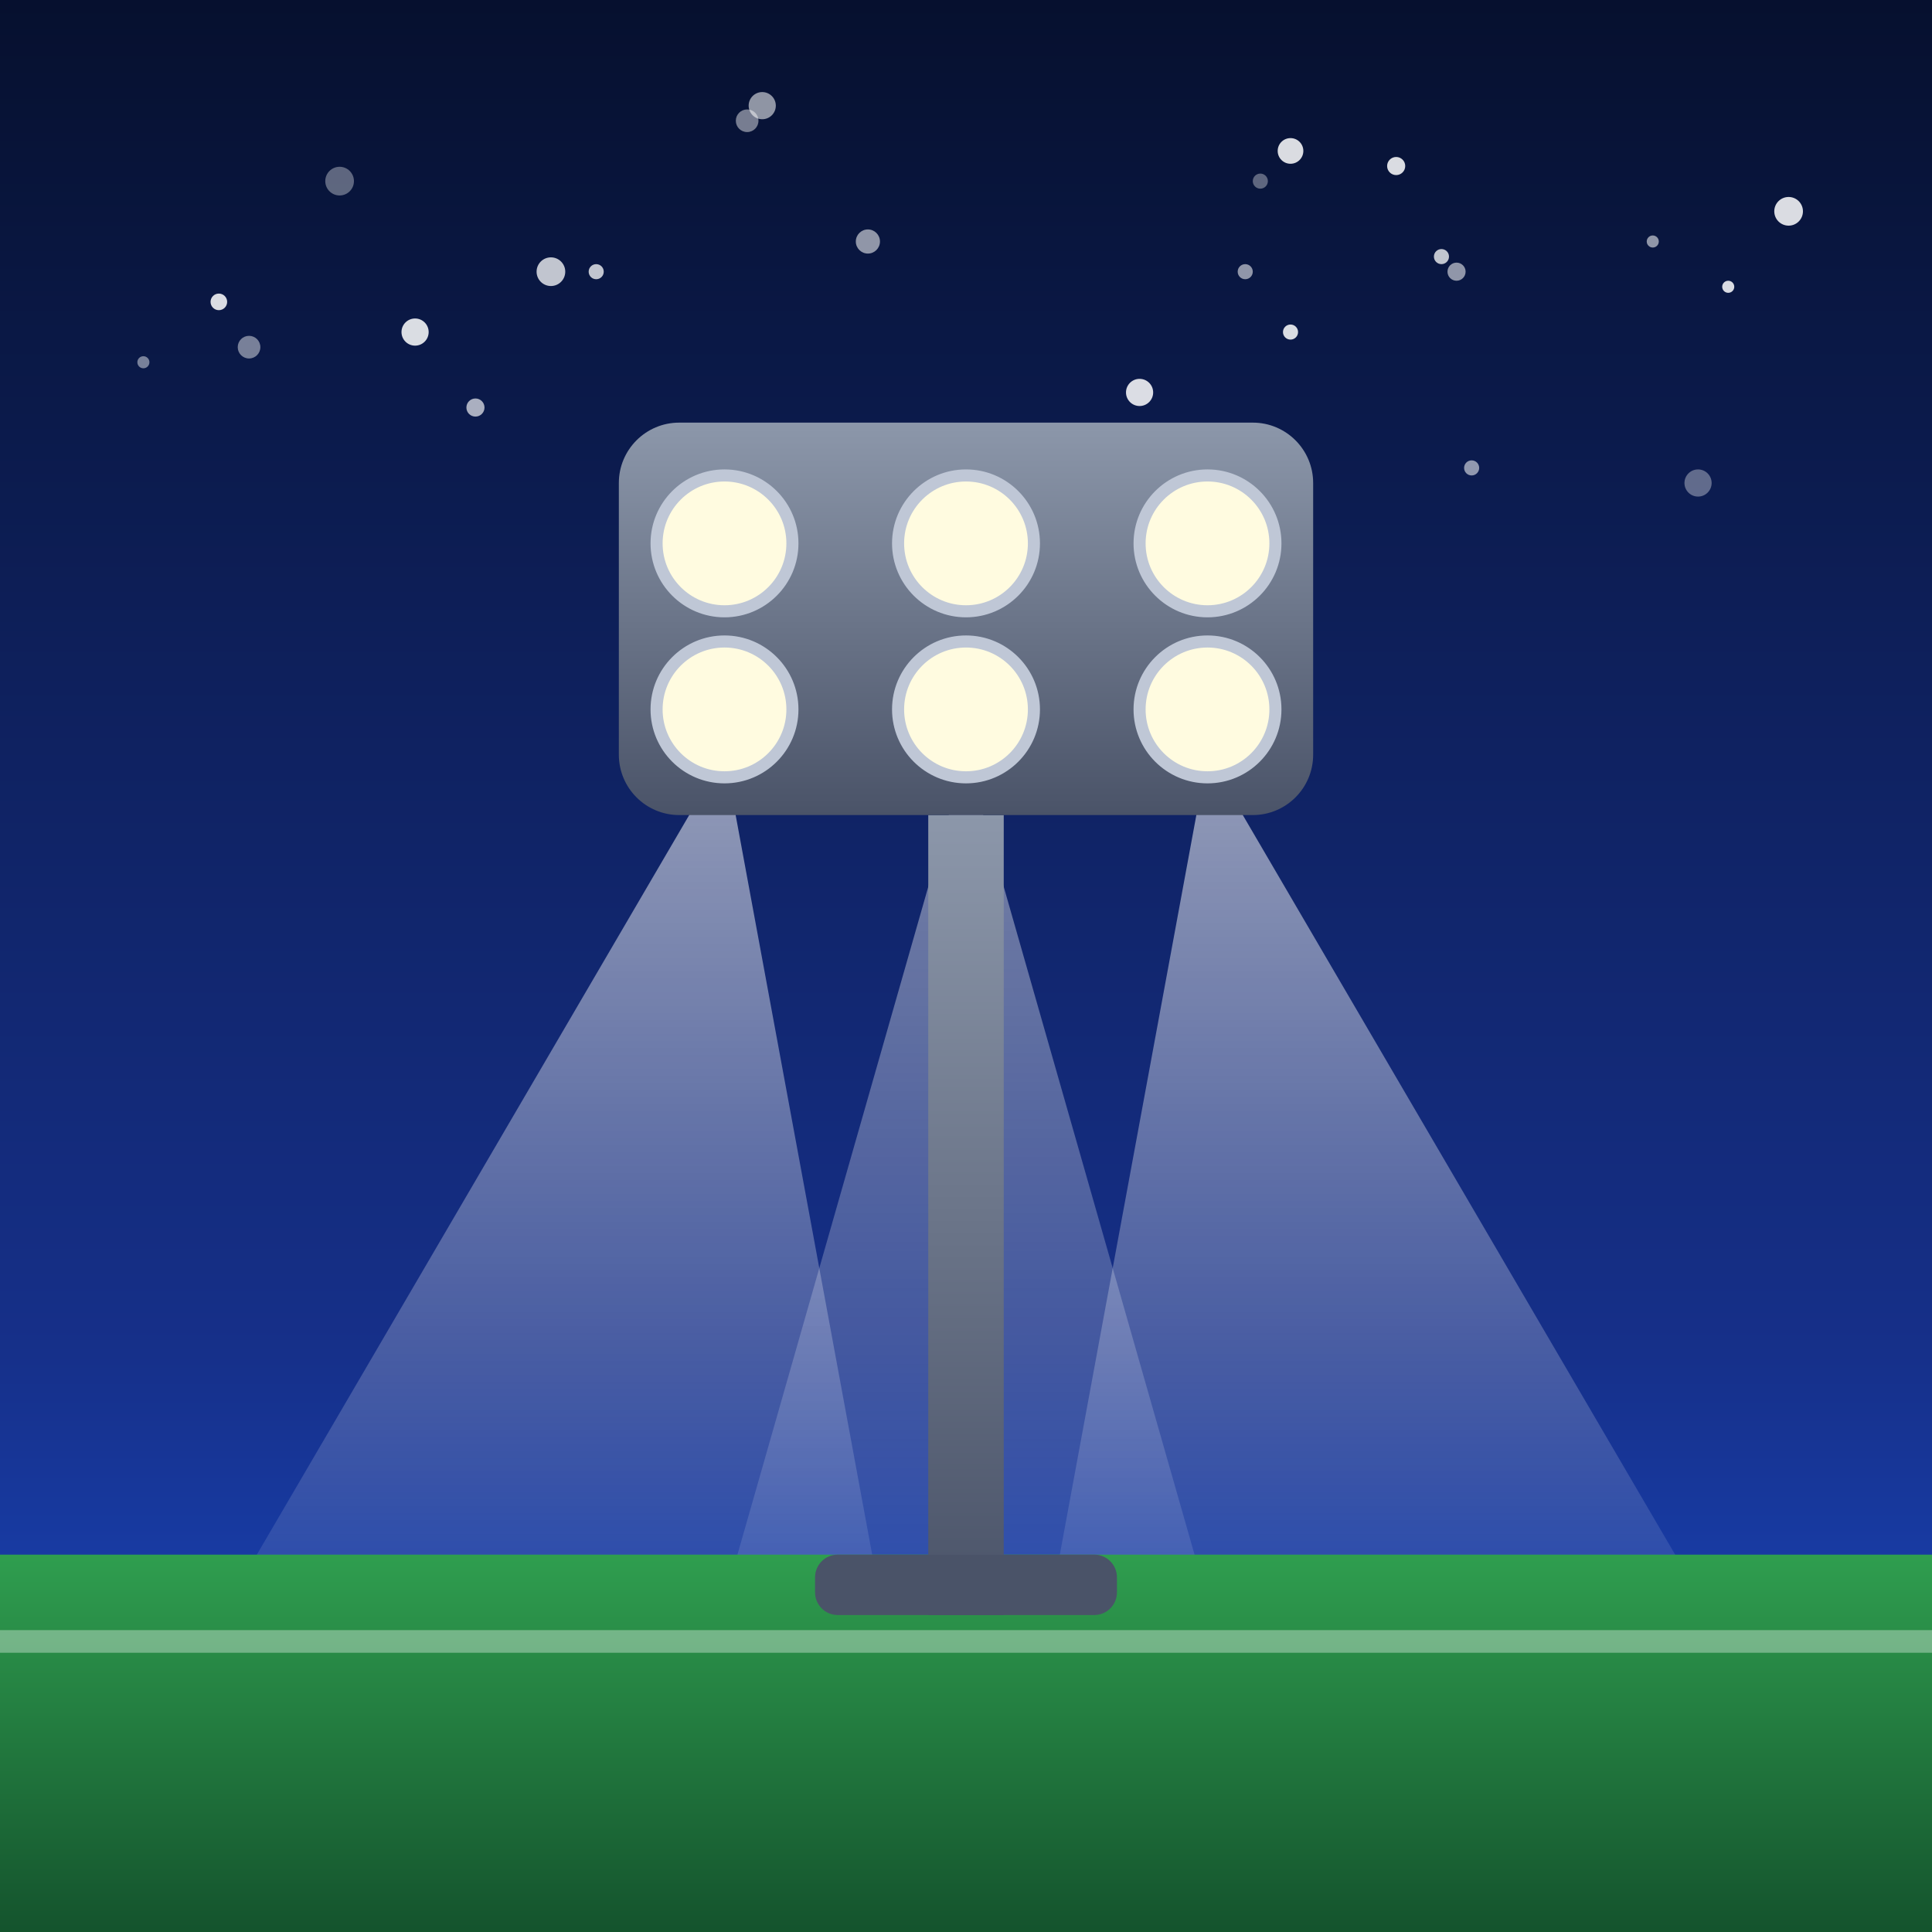
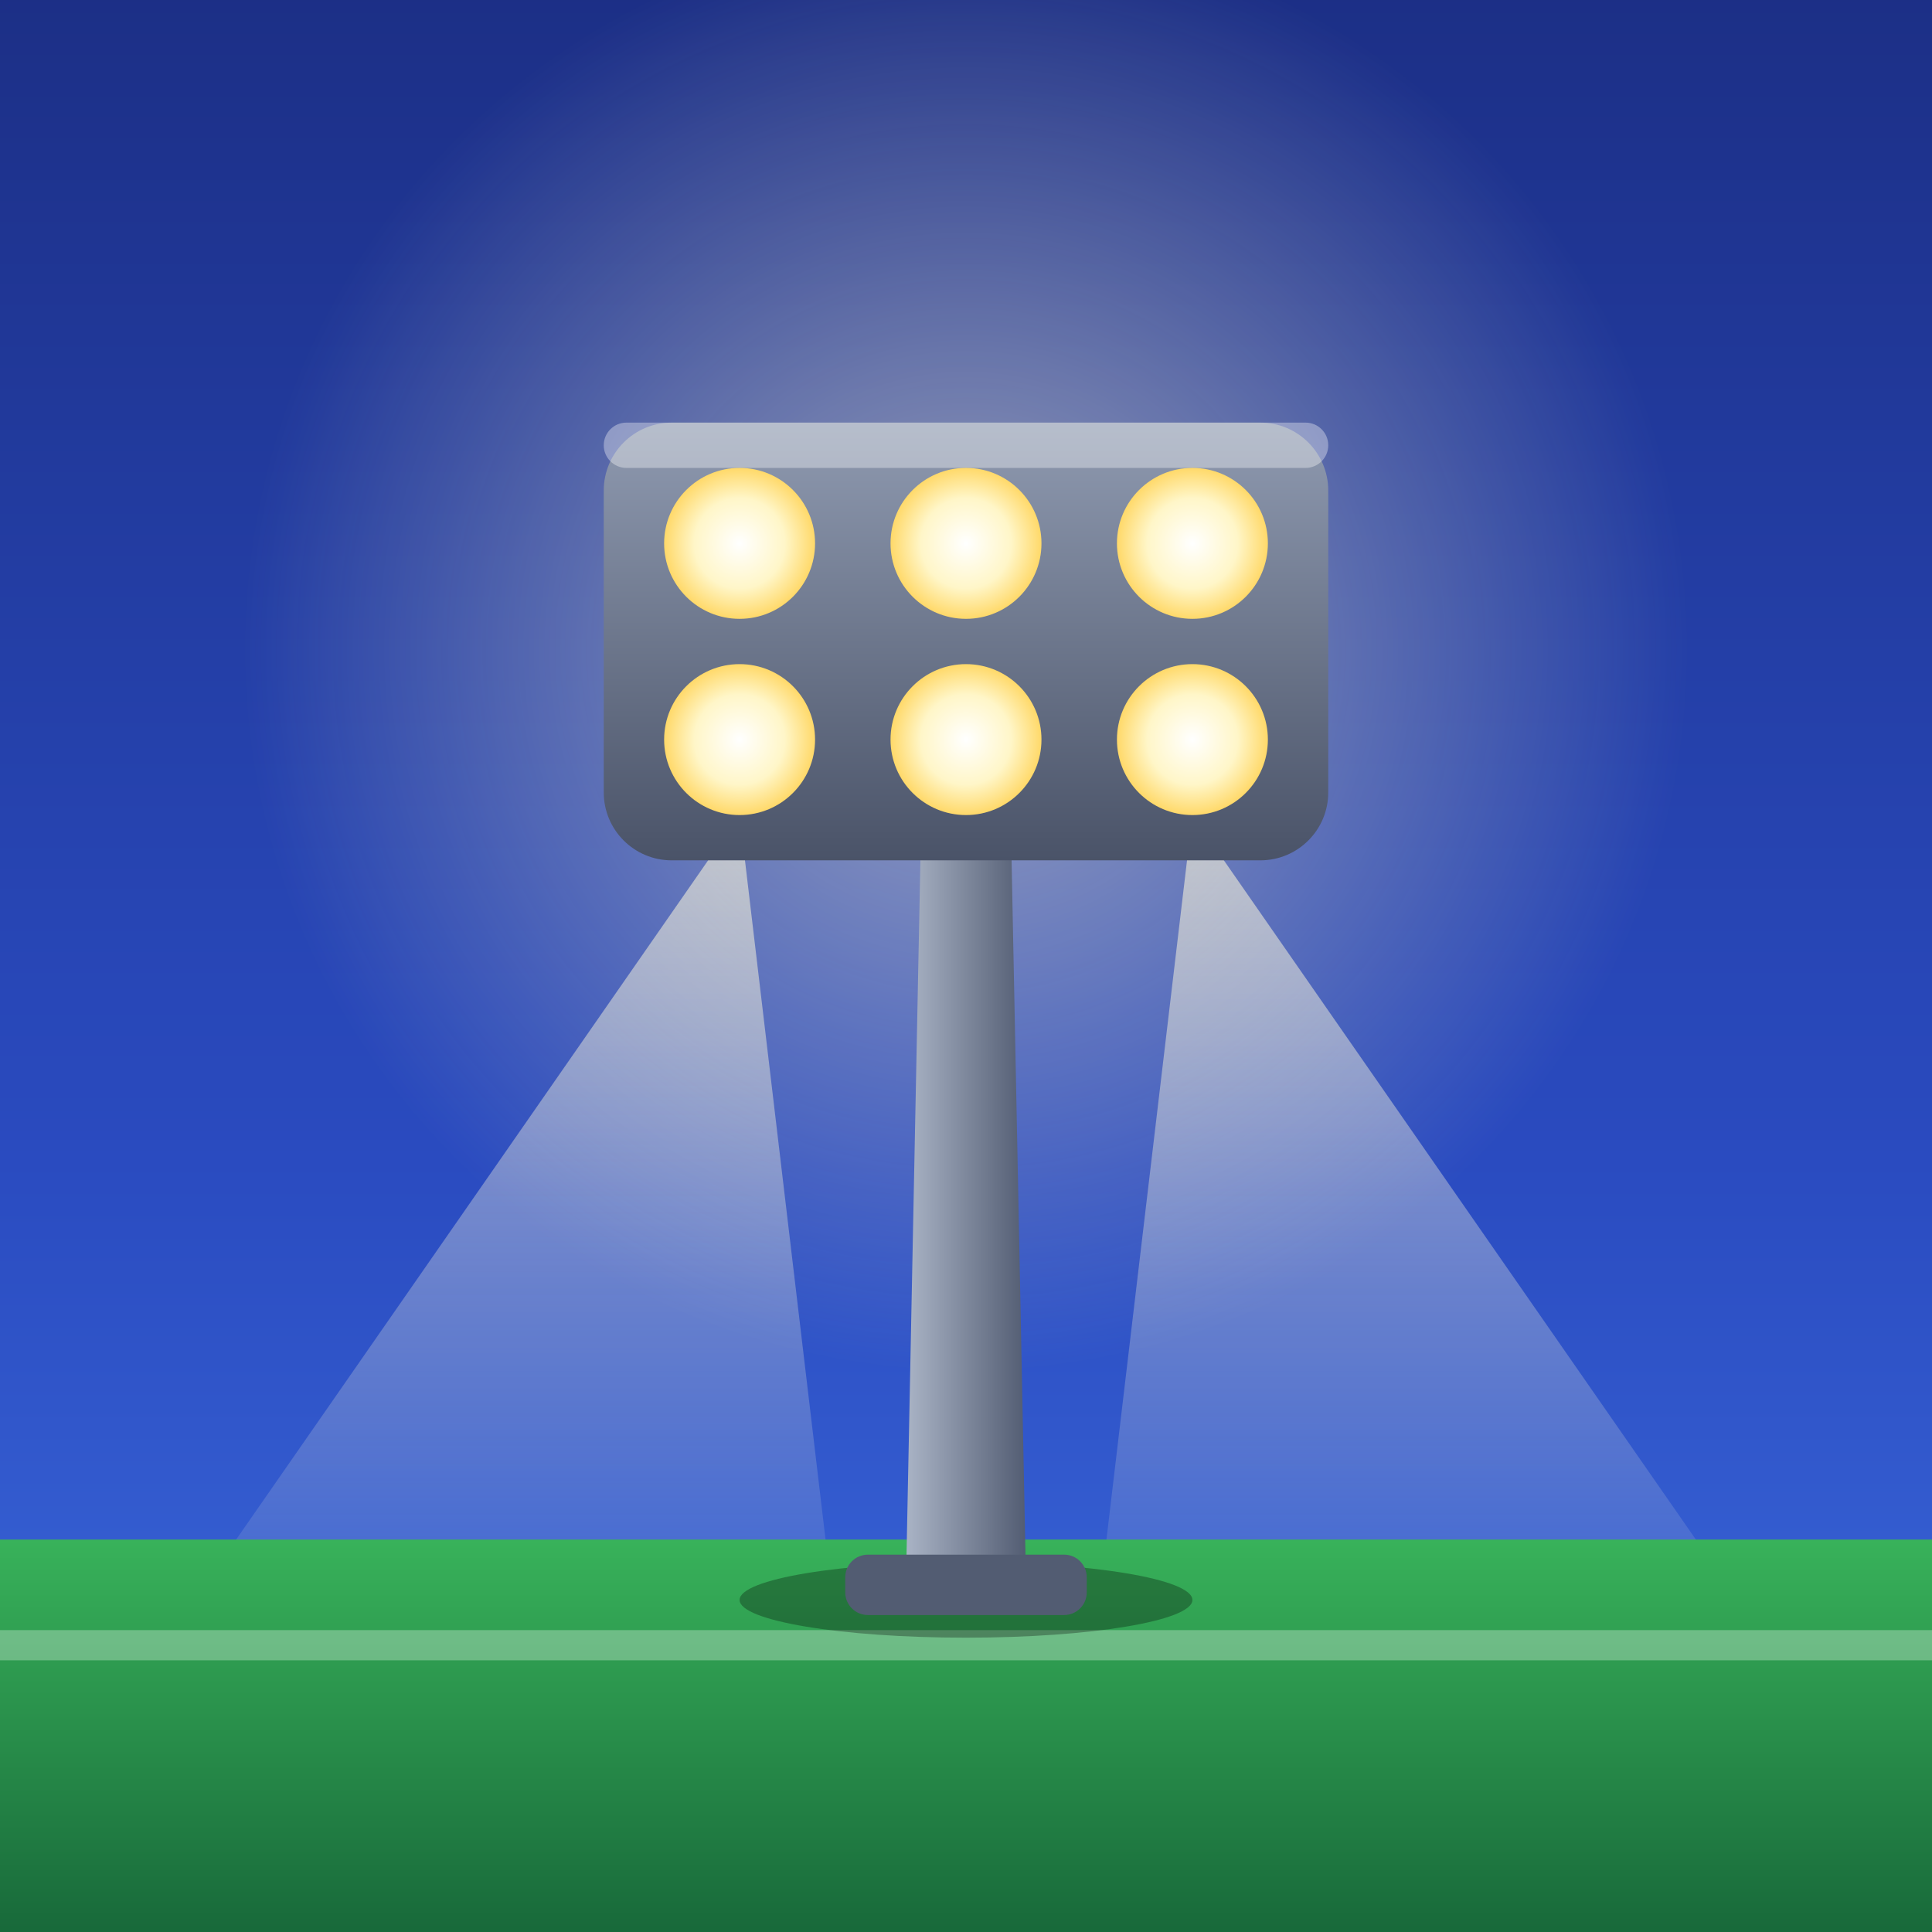
<svg xmlns="http://www.w3.org/2000/svg" viewBox="0 0 256 256" width="256" height="256">
  <defs>
    <linearGradient id="bg" x1="0" y1="0" x2="0" y2="1">
-       <stop offset="0" stop-color="#06102e" />
-       <stop offset=".7" stop-color="#16308a" />
-       <stop offset="1" stop-color="#1b4fd1" />
+       <stop offset="0" stop-color="#1c2f86" />
+       <stop offset="0.6" stop-color="#2a4bc0" />
+       <stop offset="1" stop-color="#3e6ee0" />
    </linearGradient>
    <linearGradient id="beam" x1="0" y1="0" x2="0" y2="1">
-       <stop offset="0" stop-color="#fff" stop-opacity=".55" />
-       <stop offset="1" stop-color="#fff" stop-opacity="0" />
+       <stop offset="0" stop-color="#fffbe0" stop-opacity="0.6" />
+       <stop offset="1" stop-color="#fffbe0" stop-opacity="0" />
    </linearGradient>
-     <linearGradient id="metal" x1="0" y1="0" x2="0" y2="1">
-       <stop offset="0" stop-color="#8c97aa" />
+     <linearGradient id="metal" x1="0" y1="0" x2="1" y2="0">
+       <stop offset="0" stop-color="#aab4c6" />
+       <stop offset="1" stop-color="#525c72" />
+     </linearGradient>
+     <linearGradient id="panel" x1="0" y1="0" x2="0" y2="1">
+       <stop offset="0" stop-color="#8f9ab0" />
      <stop offset="1" stop-color="#4a5368" />
    </linearGradient>
    <linearGradient id="grass" x1="0" y1="0" x2="0" y2="1">
-       <stop offset="0" stop-color="#2f9e4f" />
-       <stop offset="1" stop-color="#14532d" />
+       <stop offset="0" stop-color="#38b25a" />
+       <stop offset="1" stop-color="#18693a" />
    </linearGradient>
+     <radialGradient id="lamp" cx="0.5" cy="0.5" r="0.5">
+       <stop offset="0" stop-color="#ffffff" />
+       <stop offset="0.6" stop-color="#fff6c8" />
+       <stop offset="1" stop-color="#ffd96a" />
+     </radialGradient>
+     <radialGradient id="gw" cx="0.5" cy="0.5" r="0.5">
+       <stop offset="0" stop-color="#fff6d0" stop-opacity="0.55" />
+       <stop offset="1" stop-color="#fff6d0" stop-opacity="0" />
+     </radialGradient>
  </defs>
  <rect width="256" height="256" fill="url(#bg)" />
-   <circle cx="19" cy="48" r="0.8" fill="#fff" fill-opacity="0.45" />
-   <circle cx="89" cy="68" r="1.9" fill="#fff" fill-opacity="0.65" />
-   <circle cx="79" cy="36" r="1.0" fill="#fff" fill-opacity="0.75" />
-   <circle cx="101" cy="14" r="1.8" fill="#fff" fill-opacity="0.55" />
-   <circle cx="171" cy="44" r="1.0" fill="#fff" fill-opacity="0.85" />
-   <circle cx="225" cy="64" r="1.8" fill="#fff" fill-opacity="0.35" />
-   <circle cx="55" cy="44" r="1.8" fill="#fff" fill-opacity="0.85" />
-   <circle cx="237" cy="28" r="1.9" fill="#fff" fill-opacity="0.85" />
-   <circle cx="115" cy="32" r="1.6" fill="#fff" fill-opacity="0.55" />
-   <circle cx="89" cy="58" r="1.7" fill="#fff" fill-opacity="0.35" />
-   <circle cx="63" cy="54" r="1.2" fill="#fff" fill-opacity="0.65" />
-   <circle cx="229" cy="38" r="0.8" fill="#fff" fill-opacity="0.85" />
-   <circle cx="219" cy="32" r="0.8" fill="#fff" fill-opacity="0.55" />
-   <circle cx="33" cy="46" r="1.5" fill="#fff" fill-opacity="0.45" />
-   <circle cx="167" cy="24" r="1.0" fill="#fff" fill-opacity="0.35" />
-   <circle cx="45" cy="24" r="1.9" fill="#fff" fill-opacity="0.35" />
-   <circle cx="99" cy="16" r="1.5" fill="#fff" fill-opacity="0.45" />
-   <circle cx="185" cy="22" r="1.2" fill="#fff" fill-opacity="0.85" />
-   <circle cx="191" cy="34" r="1.0" fill="#fff" fill-opacity="0.75" />
-   <circle cx="165" cy="36" r="1.0" fill="#fff" fill-opacity="0.55" />
-   <circle cx="171" cy="20" r="1.7" fill="#fff" fill-opacity="0.85" />
-   <circle cx="193" cy="36" r="1.2" fill="#fff" fill-opacity="0.55" />
-   <circle cx="151" cy="52" r="1.8" fill="#fff" fill-opacity="0.85" />
-   <circle cx="29" cy="40" r="1.1" fill="#fff" fill-opacity="0.85" />
-   <circle cx="195" cy="62" r="1.0" fill="#fff" fill-opacity="0.55" />
-   <circle cx="73" cy="36" r="1.9" fill="#fff" fill-opacity="0.75" />
-   <path d="M96 100L20 230H120Z" fill="url(#beam)" />
-   <path d="M128 100L88 240H168Z" fill="url(#beam)" fill-opacity=".8" />
-   <path d="M160 100L236 230H136Z" fill="url(#beam)" />
-   <rect y="206" width="256" height="50" fill="url(#grass)" />
-   <rect y="216" width="256" height="3" fill="#fff" fill-opacity=".35" />
-   <rect x="123" y="108" width="10" height="106" fill="url(#metal)" />
-   <rect x="82" y="56" width="92" height="52" rx="8" fill="url(#metal)" />
-   <circle cx="96" cy="72" r="9" fill="#fffbe0" />
-   <circle cx="96" cy="72" r="9" fill="#fff" fill-opacity=".0" stroke="#bfc7d6" stroke-width="1.6" />
-   <circle cx="96" cy="94" r="9" fill="#fffbe0" />
-   <circle cx="96" cy="94" r="9" fill="#fff" fill-opacity=".0" stroke="#bfc7d6" stroke-width="1.6" />
-   <circle cx="128" cy="72" r="9" fill="#fffbe0" />
-   <circle cx="128" cy="72" r="9" fill="#fff" fill-opacity=".0" stroke="#bfc7d6" stroke-width="1.6" />
-   <circle cx="128" cy="94" r="9" fill="#fffbe0" />
-   <circle cx="128" cy="94" r="9" fill="#fff" fill-opacity=".0" stroke="#bfc7d6" stroke-width="1.6" />
-   <circle cx="160" cy="72" r="9" fill="#fffbe0" />
-   <circle cx="160" cy="72" r="9" fill="#fff" fill-opacity=".0" stroke="#bfc7d6" stroke-width="1.6" />
-   <circle cx="160" cy="94" r="9" fill="#fffbe0" />
-   <circle cx="160" cy="94" r="9" fill="#fff" fill-opacity=".0" stroke="#bfc7d6" stroke-width="1.6" />
-   <rect x="108" y="206" width="40" height="8" rx="3" fill="#4a5368" />
+   <path d="M98 108L16 226H112Z" fill="url(#beam)" />
+   <path d="M158 108L240 226H144Z" fill="url(#beam)" />
+   <circle cx="128" cy="86" r="96" fill="url(#gw)" />
+   <rect y="204" width="256" height="52" fill="url(#grass)" />
+   <rect y="216" width="256" height="4" fill="#fff" fill-opacity=".3" />
+   <ellipse cx="128" cy="212" rx="30" ry="5" fill="#000" fill-opacity="0.3" />
+   <path d="M122 112H134L136 212H120Z" fill="url(#metal)" />
+   <rect x="80" y="56" width="96" height="58" rx="9" fill="url(#panel)" />
+   <rect x="80" y="56" width="96" height="6" rx="3" fill="#fff" fill-opacity=".35" />
+   <circle cx="98" cy="72" r="10" fill="url(#lamp)" />
+   <circle cx="98" cy="98" r="10" fill="url(#lamp)" />
+   <circle cx="128" cy="72" r="10" fill="url(#lamp)" />
+   <circle cx="128" cy="98" r="10" fill="url(#lamp)" />
+   <circle cx="158" cy="72" r="10" fill="url(#lamp)" />
+   <circle cx="158" cy="98" r="10" fill="url(#lamp)" />
+   <rect x="112" y="206" width="32" height="8" rx="3" fill="#525c72" />
</svg>
